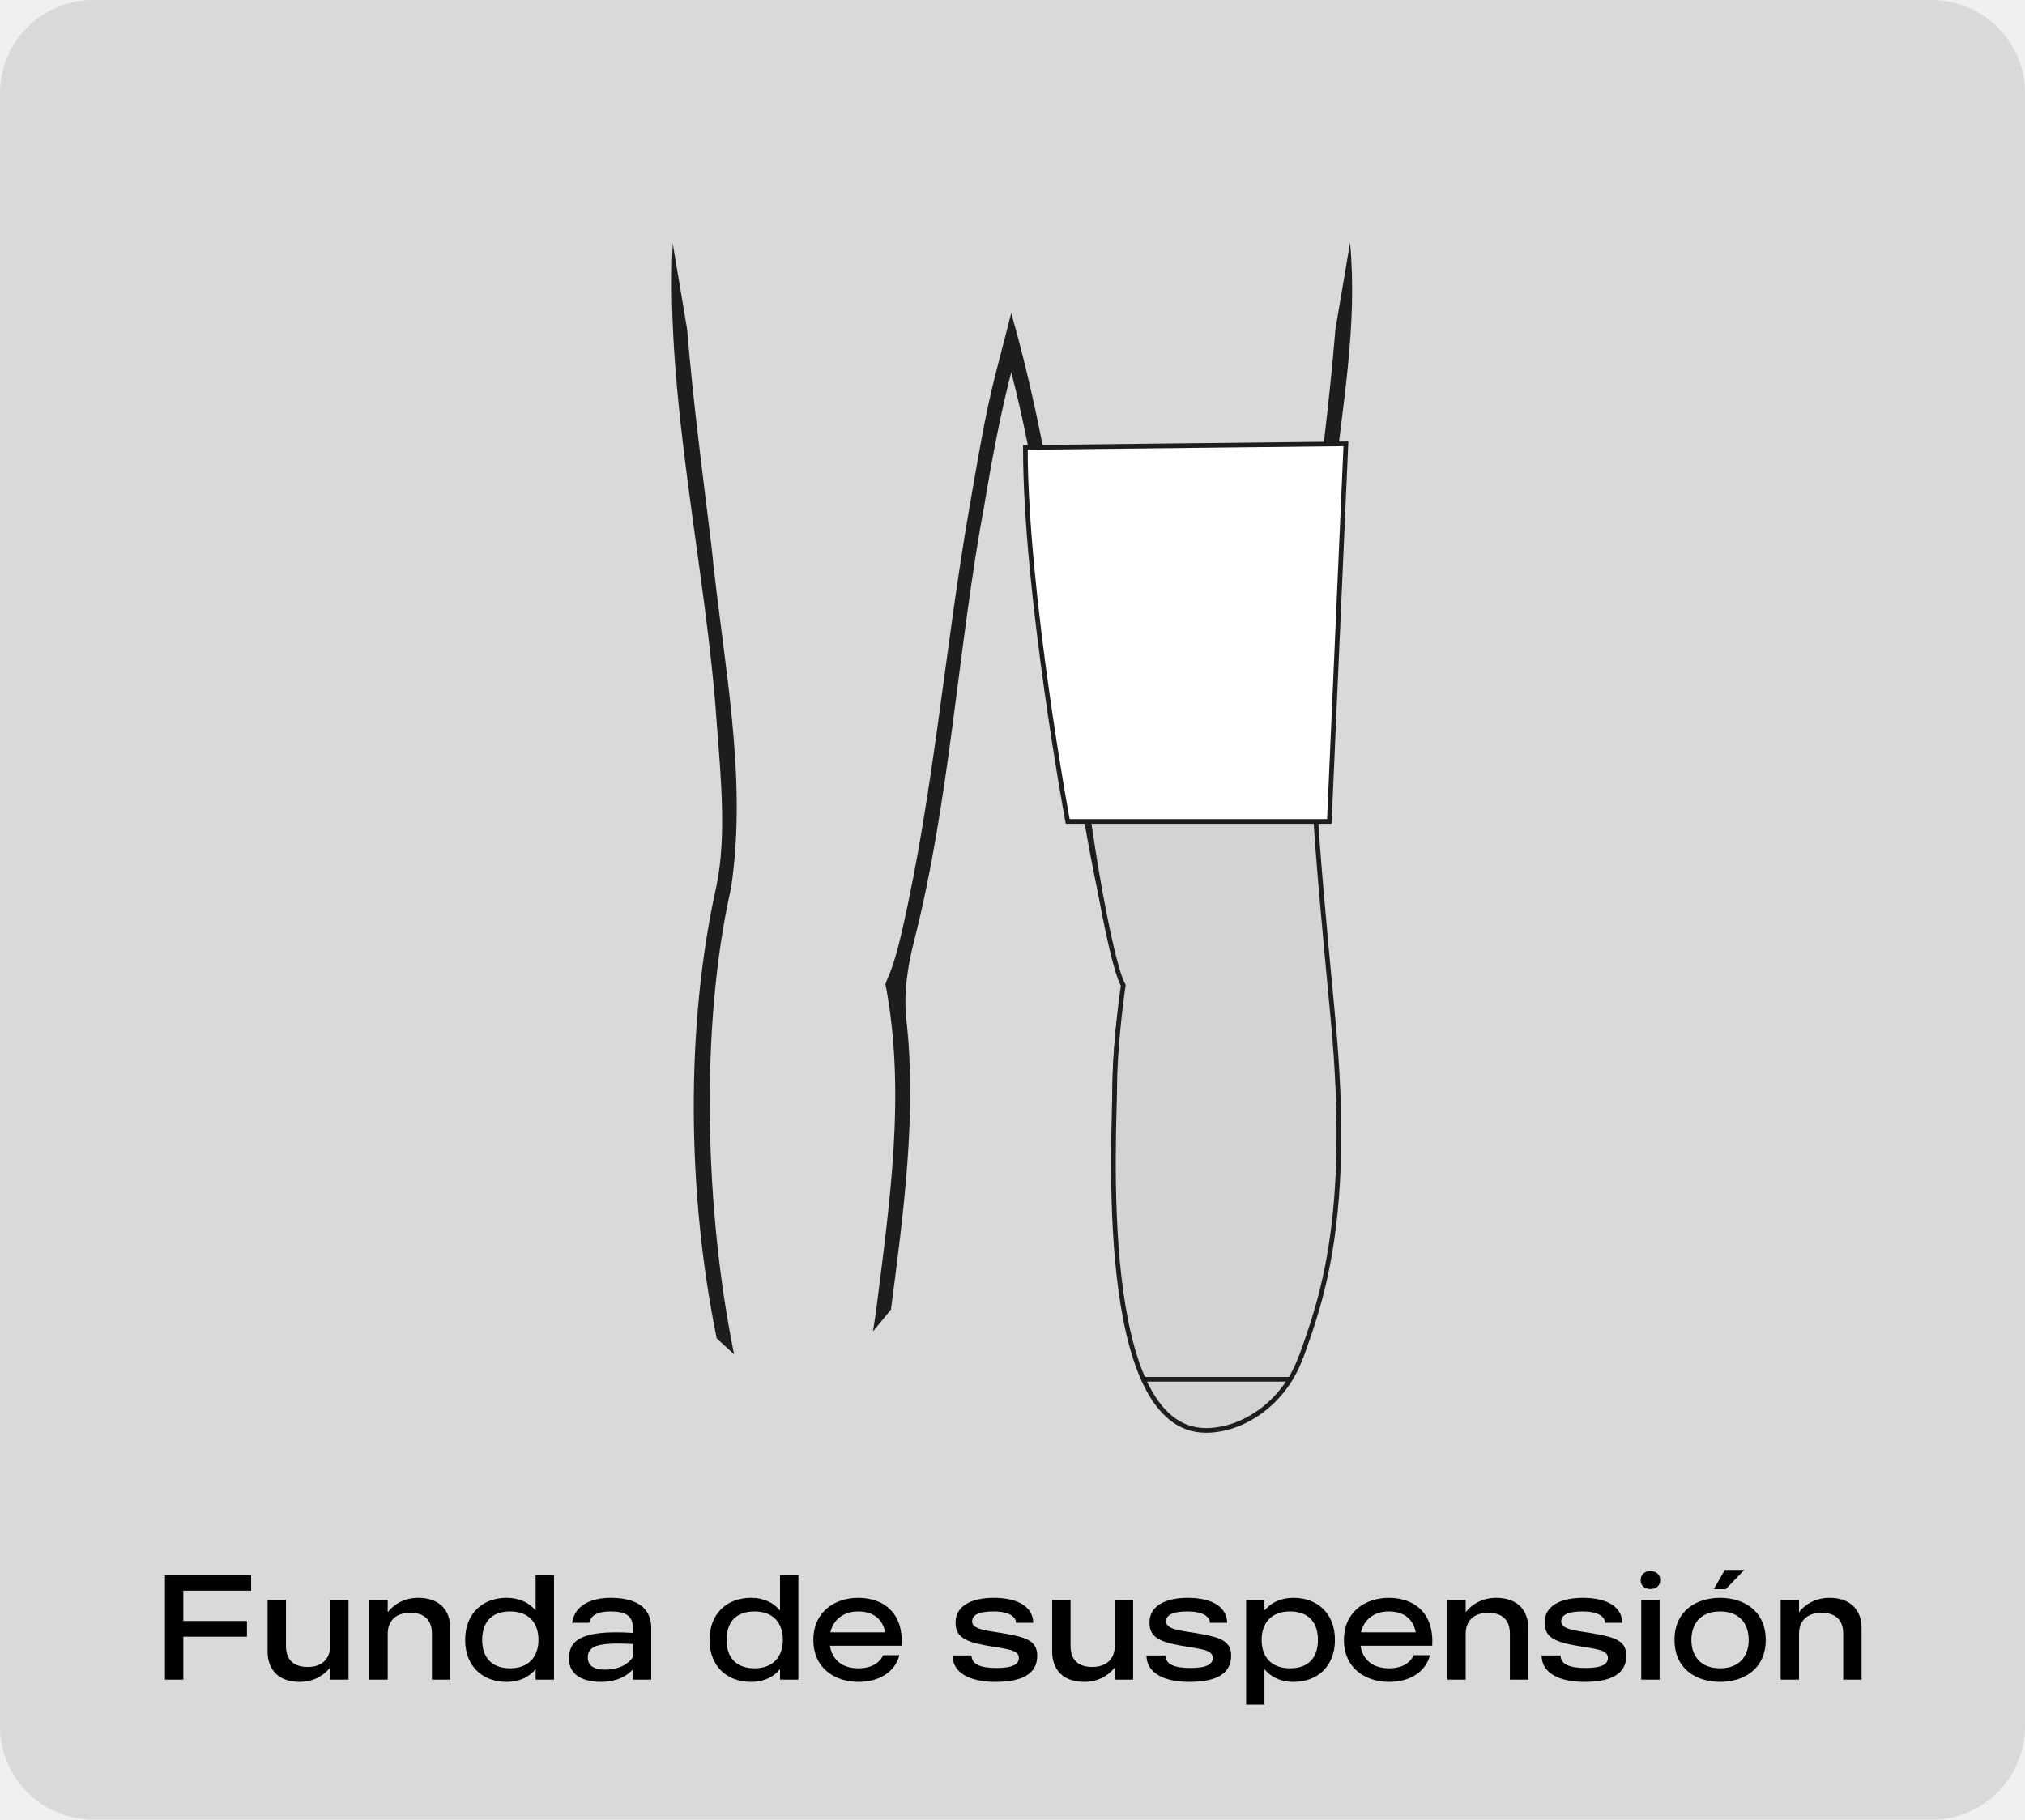
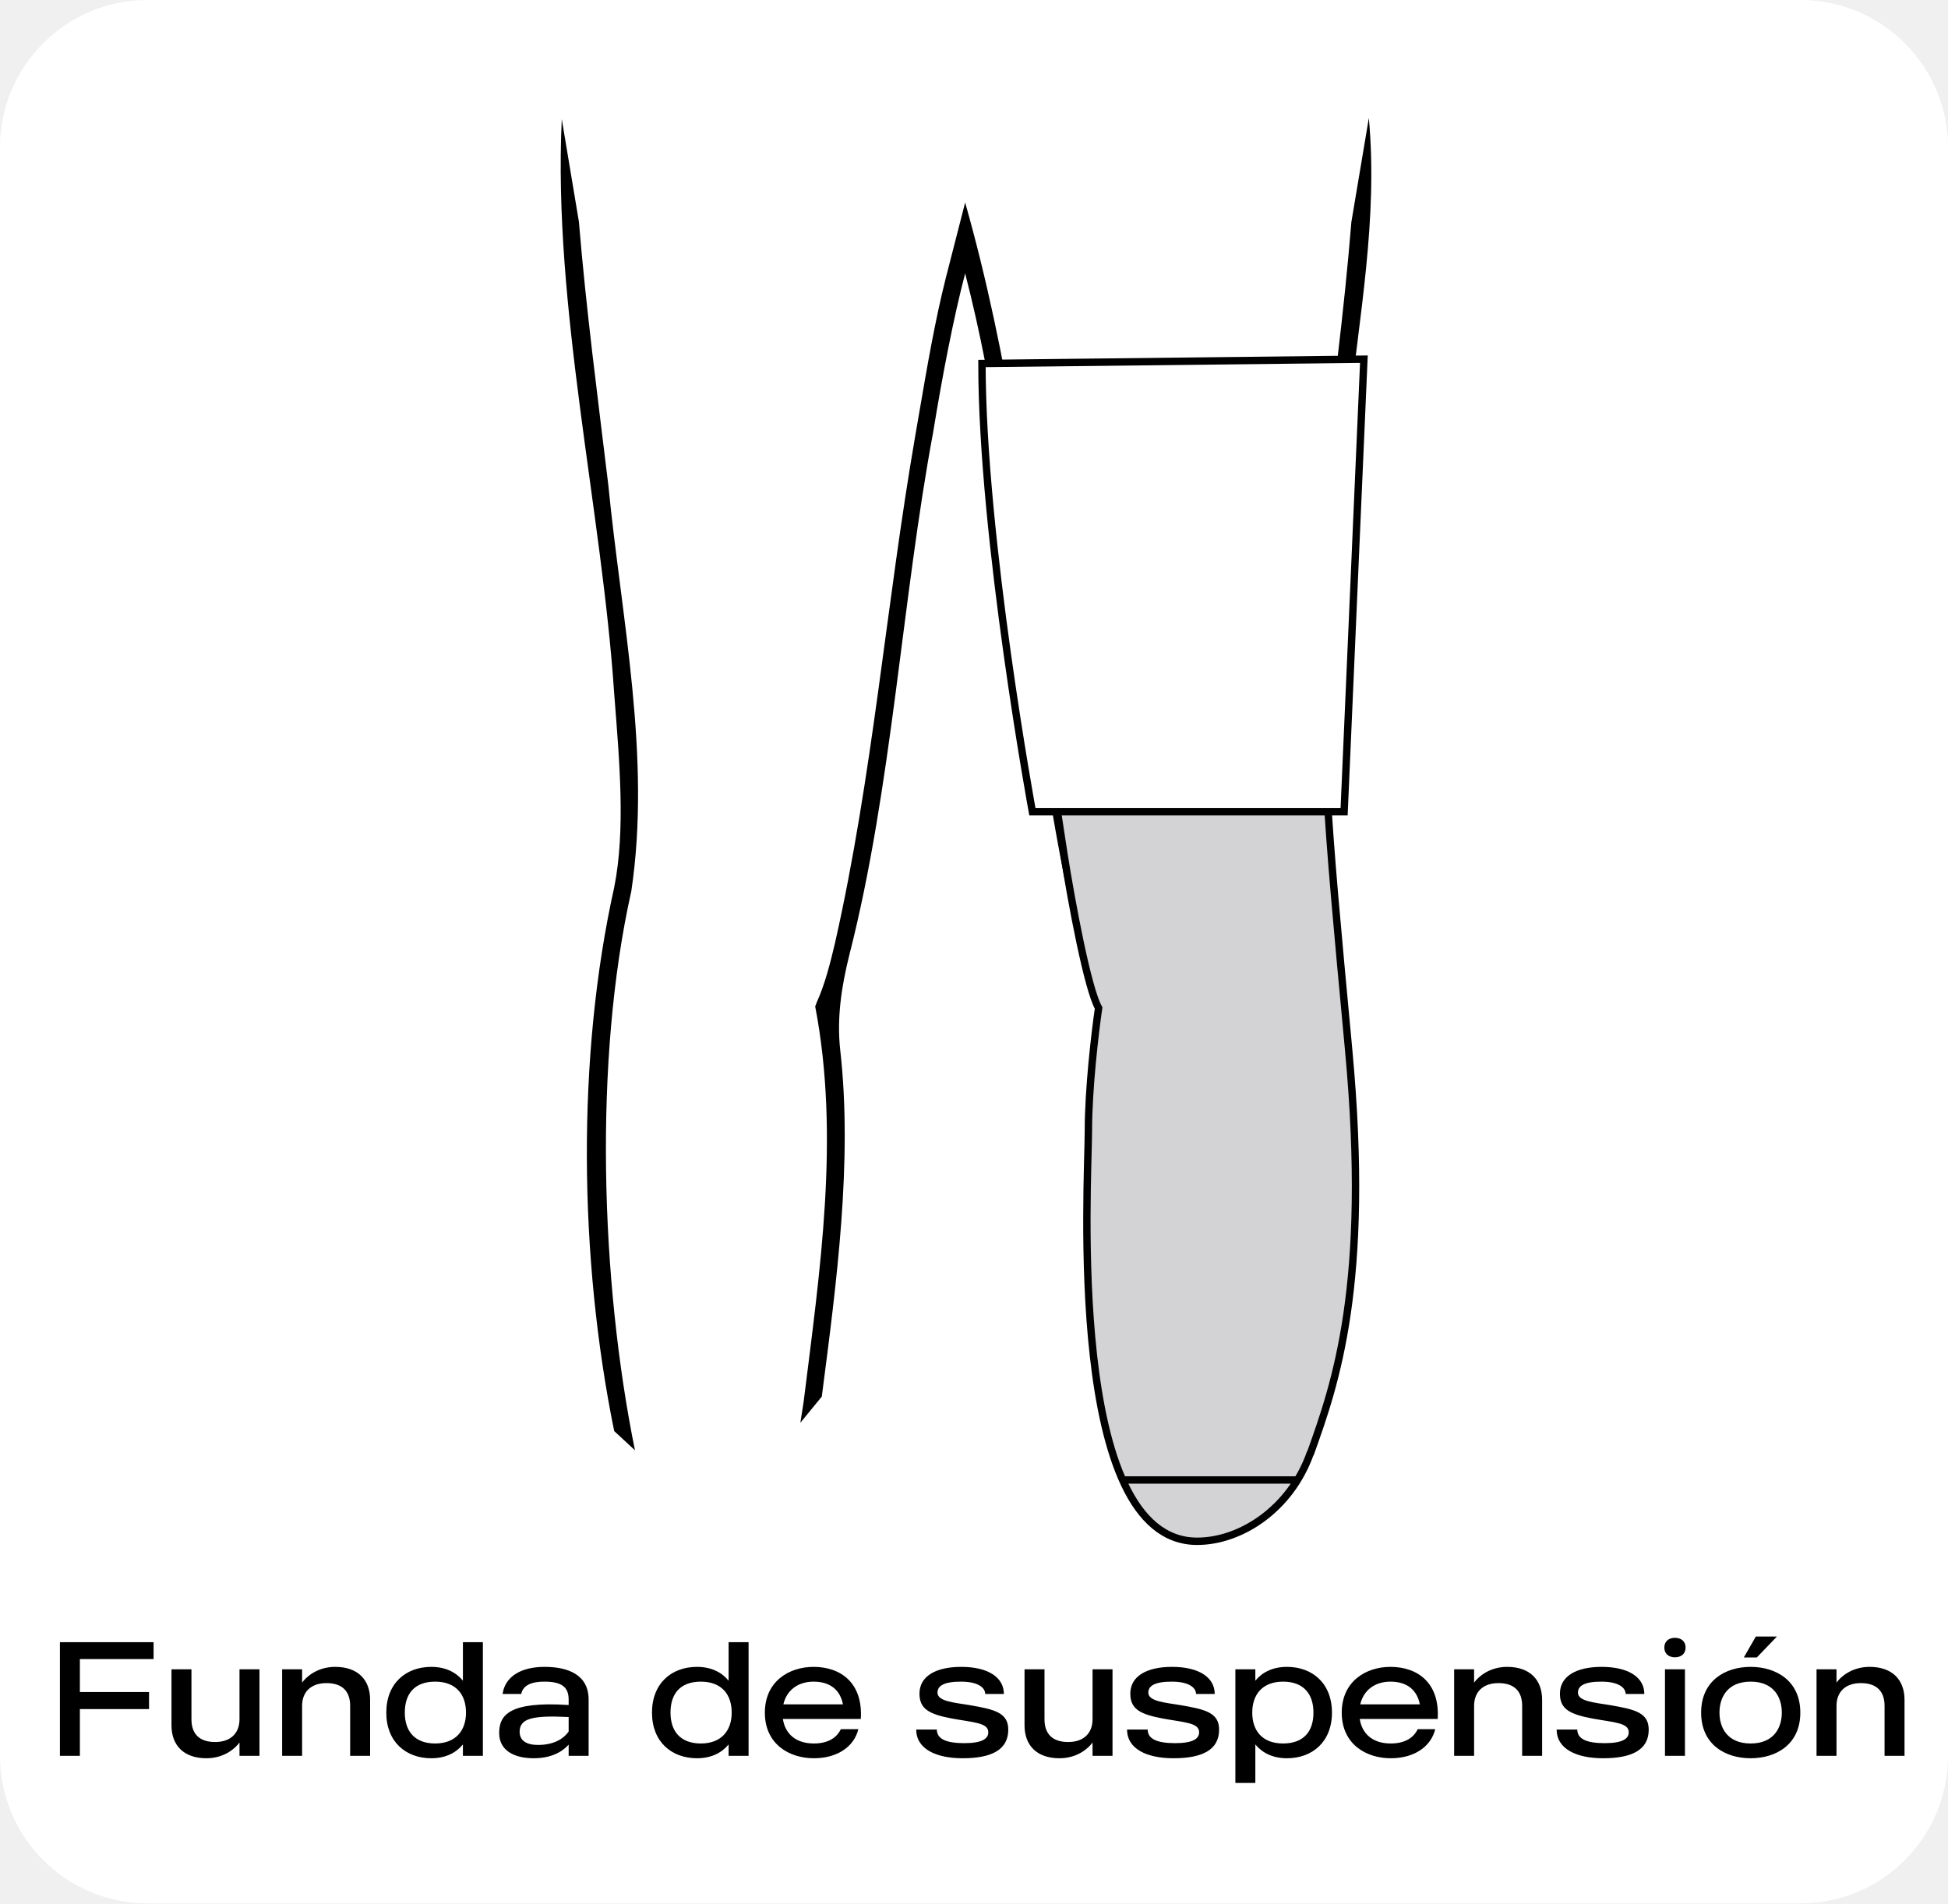
- <svg xmlns="http://www.w3.org/2000/svg" width="217" height="195" viewBox="0 0 217 195" fill="none">
-   <rect width="217" height="195" rx="10" fill="#D9D9D9" />
-   <g clip-path="url(#clip0_3843_2351)">
-     <path fill-rule="evenodd" clip-rule="evenodd" d="M144.674 26C145.504 35.005 143.814 43.626 142.866 52.631C141.473 66.791 138.213 81.395 139.961 94.784C143.192 109.062 143.133 126.036 140.436 140.996H138.835C141.532 126.362 141.651 109.595 138.42 95.169C136.612 83.261 139.221 71.145 140.406 59.266C141.384 51.298 142.451 43.359 143.103 35.302" fill="#1D1D1B" />
-     <path fill-rule="evenodd" clip-rule="evenodd" d="M93.547 142.685L93.844 140.789C95.296 129.147 97.134 117.091 94.881 105.449L95.029 105.064C95.77 103.435 96.245 101.539 96.659 99.791C100.068 84.832 101.253 69.487 103.891 54.35C104.01 53.609 104.158 52.869 104.277 52.128C104.958 48.188 105.64 44.219 106.618 40.338C106.737 39.864 108.218 34.147 108.367 33.555C112.309 47.359 114.146 61.726 116.132 75.886C117.288 83.706 118.236 91.526 120.015 99.169C120.4 101.095 120.933 103.257 121.704 105.094L121.941 105.479C119.689 117.239 121.289 129.295 122.653 141.056H121.052C120.548 137.175 120.104 133.354 119.778 129.592C119.037 121.06 118.859 113.151 120.222 105.716C113.968 85.187 113.761 60.63 108.367 39.894C107.329 43.834 106.322 49.018 105.492 54.083C102.676 69.102 101.787 85.898 97.963 100.798C97.252 103.613 96.808 106.486 97.134 109.359C98.26 119.283 96.808 130.125 95.474 140.345" fill="#1D1D1B" />
-     <path fill-rule="evenodd" clip-rule="evenodd" d="M72.089 26.09C71.289 42.856 75.705 61.104 76.802 77.456C77.276 83.499 77.839 89.66 76.802 94.815C73.423 109.863 73.63 127.933 76.802 143.426L78.669 145.144C75.586 130.036 74.934 110.248 78.343 95.141C80.151 83.114 77.454 70.791 76.268 58.764C75.32 50.943 74.282 43.153 73.63 35.273" fill="#1D1D1B" />
-     <path d="M139.398 145.439C137.62 150.386 133.174 153.289 129.232 153.289C117.406 153.289 119.451 121.267 119.451 116.587C119.451 112.825 120.044 107.818 120.37 105.597C119.392 103.879 117.97 96.354 117.229 91.674C116.636 87.912 113.376 66.435 111.805 56.156H143.133C142.807 57.963 141.947 63.503 141.147 71.205C140.169 80.713 140.88 88.297 142.807 108.766L142.866 109.418C144.822 130.361 141.651 139.248 139.428 145.41L139.398 145.439Z" fill="#D3D3D5" stroke="#1D1D1B" stroke-width="0.5" stroke-miterlimit="10" />
-     <path d="M122.356 147.809H138.302" stroke="#1D1D1B" stroke-width="0.5" stroke-miterlimit="10" />
-     <path d="M109.878 47.95L144.23 47.565L142.451 88.029H114.413C114.413 88.029 109.878 63.561 109.878 47.95Z" fill="white" stroke="#1D1D1B" stroke-width="0.5" stroke-miterlimit="10" />
+ <svg xmlns="http://www.w3.org/2000/svg" width="132" height="129" viewBox="0 0 132 129" fill="none">
+   <rect width="132" height="129" rx="10" fill="white" />
+   <path d="M10.407 112.444H5.413V114.677H10.099V115.832H5.413V119H4.06V111.3H10.407V112.444ZM16.229 113.137H17.582V119H16.229V118.098C15.954 118.483 15.206 119.165 13.985 119.165C12.456 119.165 11.62 118.296 11.62 116.932V113.137H12.973V116.525C12.973 117.515 13.512 118.065 14.579 118.065C15.646 118.065 16.229 117.449 16.229 116.525V113.137ZM22.715 112.972C24.244 112.972 25.08 113.841 25.08 115.205V119H23.727V115.612C23.727 114.622 23.188 114.072 22.121 114.072C21.054 114.072 20.471 114.688 20.471 115.612V119H19.118V113.137H20.471V114.039C20.746 113.654 21.494 112.972 22.715 112.972ZM31.368 111.3H32.721V119H31.368V118.23C30.906 118.791 30.202 119.165 29.223 119.165C27.507 119.165 26.176 118.054 26.176 116.074C26.176 114.083 27.507 112.972 29.223 112.972C30.202 112.972 30.906 113.346 31.368 113.907V111.3ZM29.487 118.164C30.884 118.164 31.577 117.284 31.577 116.074C31.577 114.853 30.906 113.973 29.487 113.973C28.057 113.973 27.43 114.831 27.43 116.074C27.43 117.306 28.079 118.164 29.487 118.164ZM36.894 112.972C38.511 112.972 39.886 113.511 39.886 115.194V119H38.533V118.241C38.247 118.571 37.543 119.165 36.168 119.165C34.76 119.165 33.825 118.582 33.825 117.46C33.825 116.25 34.485 115.293 38.533 115.557V115.194C38.533 114.38 38.115 113.973 36.894 113.973C35.849 113.973 35.42 114.314 35.321 114.809H34.056C34.232 113.577 35.376 112.972 36.894 112.972ZM38.533 117.35V116.371C36.091 116.25 35.211 116.459 35.211 117.372C35.211 117.966 35.673 118.263 36.454 118.263C37.488 118.263 38.17 117.878 38.533 117.35ZM49.372 111.3H50.725V119H49.372V118.23C48.91 118.791 48.206 119.165 47.227 119.165C45.511 119.165 44.18 118.054 44.18 116.074C44.18 114.083 45.511 112.972 47.227 112.972C48.206 112.972 48.91 113.346 49.372 113.907V111.3ZM47.491 118.164C48.888 118.164 49.581 117.284 49.581 116.074C49.581 114.853 48.91 113.973 47.491 113.973C46.061 113.973 45.434 114.831 45.434 116.074C45.434 117.306 46.083 118.164 47.491 118.164ZM55.129 112.972C56.987 112.972 58.483 114.072 58.33 116.503H53.05C53.203 117.504 53.919 118.164 55.151 118.164C56.294 118.164 56.779 117.614 56.977 117.196H58.164C57.867 118.395 56.724 119.165 55.151 119.165C53.478 119.165 51.828 118.208 51.828 116.074C51.828 113.973 53.446 112.972 55.129 112.972ZM53.083 115.513H57.12C56.944 114.589 56.306 113.973 55.129 113.973C54.039 113.973 53.291 114.589 53.083 115.513ZM65.726 115.568C67.387 115.854 68.322 116.074 68.322 117.229C68.322 118.593 67.189 119.165 65.231 119.165C63.449 119.165 62.085 118.549 62.085 117.218H63.482C63.482 117.856 64.109 118.142 65.341 118.142C66.54 118.142 66.969 117.845 66.969 117.405C66.969 116.756 65.99 116.745 64.494 116.47C62.976 116.184 62.305 115.832 62.305 114.787C62.305 113.61 63.405 112.972 65.132 112.972C67.013 112.972 68.025 113.72 68.025 114.809H66.76C66.76 114.435 66.364 113.973 65.11 113.973C63.933 113.973 63.526 114.27 63.526 114.721C63.526 115.315 64.681 115.392 65.726 115.568ZM74.033 113.137H75.386V119H74.033V118.098C73.758 118.483 73.01 119.165 71.789 119.165C70.26 119.165 69.424 118.296 69.424 116.932V113.137H70.777V116.525C70.777 117.515 71.316 118.065 72.383 118.065C73.45 118.065 74.033 117.449 74.033 116.525V113.137ZM80.013 115.568C81.674 115.854 82.609 116.074 82.609 117.229C82.609 118.593 81.476 119.165 79.518 119.165C77.736 119.165 76.372 118.549 76.372 117.218H77.769C77.769 117.856 78.396 118.142 79.628 118.142C80.827 118.142 81.256 117.845 81.256 117.405C81.256 116.756 80.277 116.745 78.781 116.47C77.263 116.184 76.592 115.832 76.592 114.787C76.592 113.61 77.692 112.972 79.419 112.972C81.3 112.972 82.312 113.72 82.312 114.809H81.047C81.047 114.435 80.651 113.973 79.397 113.973C78.22 113.973 77.813 114.27 77.813 114.721C77.813 115.315 78.968 115.392 80.013 115.568ZM87.209 112.972C88.925 112.972 90.256 114.083 90.256 116.074C90.256 118.054 88.925 119.165 87.209 119.165C86.23 119.165 85.526 118.791 85.064 118.23V120.837H83.711V113.137H85.064V113.907C85.526 113.346 86.23 112.972 87.209 112.972ZM86.945 118.164C88.375 118.164 89.002 117.306 89.002 116.074C89.002 114.831 88.353 113.973 86.945 113.973C85.537 113.973 84.855 114.853 84.855 116.074C84.855 117.284 85.526 118.164 86.945 118.164ZM94.219 112.972C96.078 112.972 97.574 114.072 97.42 116.503H92.14C92.294 117.504 93.009 118.164 94.241 118.164C95.385 118.164 95.869 117.614 96.067 117.196H97.255C96.958 118.395 95.814 119.165 94.241 119.165C92.569 119.165 90.919 118.208 90.919 116.074C90.919 113.973 92.536 112.972 94.219 112.972ZM92.173 115.513H96.21C96.034 114.589 95.396 113.973 94.219 113.973C93.13 113.973 92.382 114.589 92.173 115.513ZM102.132 112.972C103.661 112.972 104.497 113.841 104.497 115.205V119H103.144V115.612C103.144 114.622 102.605 114.072 101.538 114.072C100.471 114.072 99.888 114.688 99.888 115.612V119H98.535V113.137H99.888V114.039C100.163 113.654 100.911 112.972 102.132 112.972ZM109.124 115.568C110.785 115.854 111.72 116.074 111.72 117.229C111.72 118.593 110.587 119.165 108.629 119.165C106.847 119.165 105.483 118.549 105.483 117.218H106.88C106.88 117.856 107.507 118.142 108.739 118.142C109.938 118.142 110.367 117.845 110.367 117.405C110.367 116.756 109.388 116.745 107.892 116.47C106.374 116.184 105.703 115.832 105.703 114.787C105.703 113.61 106.803 112.972 108.53 112.972C110.411 112.972 111.423 113.72 111.423 114.809H110.158C110.158 114.435 109.762 113.973 108.508 113.973C107.331 113.973 106.924 114.27 106.924 114.721C106.924 115.315 108.079 115.392 109.124 115.568ZM112.822 119V113.137H114.175V119H112.822ZM113.493 112.323C113.075 112.323 112.778 112.081 112.778 111.663C112.778 111.245 113.075 111.003 113.493 111.003C113.922 111.003 114.219 111.245 114.219 111.663C114.219 112.081 113.922 112.323 113.493 112.323ZM118.627 112.972C120.343 112.972 121.993 113.907 121.993 116.074C121.993 118.241 120.343 119.165 118.627 119.165C116.911 119.165 115.272 118.241 115.272 116.074C115.272 113.907 116.911 112.972 118.627 112.972ZM118.627 118.164C120.2 118.164 120.739 117.097 120.739 116.074C120.739 115.04 120.2 113.973 118.627 113.973C117.054 113.973 116.515 115.04 116.515 116.074C116.515 117.097 117.054 118.164 118.627 118.164ZM118.979 110.915H120.409L119.045 112.334H118.165L118.979 110.915ZM126.689 112.972C128.218 112.972 129.054 113.841 129.054 115.205V119H127.701V115.612C127.701 114.622 127.162 114.072 126.095 114.072C125.028 114.072 124.445 114.688 124.445 115.612V119H123.092V113.137H124.445V114.039C124.72 113.654 125.468 112.972 126.689 112.972Z" fill="black" />
+   <g clip-path="url(#clip0_9385_5105)">
+     <rect width="55" height="97" transform="translate(38 8)" fill="white" />
+     <path fill-rule="evenodd" clip-rule="evenodd" d="M92.755 8C93.38 14.824 92.107 21.357 91.392 28.181C90.343 38.912 87.887 49.979 89.204 60.125C91.638 70.946 91.594 83.809 89.561 95.145H88.356C90.388 84.055 90.477 71.35 88.043 60.417C86.681 51.393 88.646 42.212 89.539 33.21C90.276 27.171 91.08 21.155 91.571 15.049" fill="black" />
+     <path fill-rule="evenodd" clip-rule="evenodd" d="M54.234 96.427L54.458 94.99C55.552 86.168 56.936 77.031 55.239 68.209L55.351 67.917C55.909 66.683 56.266 65.246 56.579 63.921C59.147 52.585 60.04 40.957 62.028 29.485C62.117 28.924 62.229 28.363 62.318 27.802C62.832 24.816 63.345 21.808 64.082 18.867C64.171 18.508 65.288 14.175 65.4 13.727C68.37 24.188 69.754 35.075 71.25 45.806C72.121 51.732 72.836 57.658 74.175 63.45C74.466 64.909 74.868 66.548 75.448 67.94L75.627 68.231C73.93 77.144 75.136 86.28 76.163 95.192H74.957C74.578 92.251 74.243 89.356 73.997 86.505C73.439 80.04 73.305 74.046 74.332 68.411C69.62 52.854 69.464 34.245 65.4 18.53C64.618 21.516 63.859 25.445 63.234 29.283C61.112 40.665 60.442 53.393 57.562 64.685C57.026 66.817 56.691 68.995 56.936 71.172C57.785 78.692 56.691 86.909 55.686 94.653" fill="black" />
+     <path fill-rule="evenodd" clip-rule="evenodd" d="M38.067 8.07C37.464 20.776 40.791 34.605 41.618 46.996C41.975 51.575 42.399 56.245 41.618 60.151C39.072 71.555 39.228 85.248 41.618 96.989L43.025 98.291C40.702 86.842 40.211 71.847 42.779 60.398C44.141 51.284 42.109 41.945 41.216 32.831C40.501 26.905 39.72 21.001 39.228 15.029" fill="black" />
+     <path d="M88.779 98.511C87.44 102.26 84.09 104.46 81.12 104.46C72.21 104.46 73.751 80.193 73.751 76.647C73.751 73.796 74.198 70.002 74.443 68.318C73.706 67.016 72.635 61.314 72.076 57.767C71.63 54.916 69.173 38.641 67.99 30.852H91.593C91.347 32.221 90.7 36.419 90.097 42.255C89.36 49.461 89.896 55.208 91.347 70.72L91.392 71.214C92.866 87.085 90.477 93.82 88.802 98.489L88.779 98.511Z" fill="#D3D3D5" stroke="black" stroke-width="0.5" stroke-miterlimit="10" />
+     <path d="M75.939 100.305H87.953" stroke="black" stroke-width="0.5" stroke-miterlimit="10" />
+     <path d="M66.539 24.636L92.42 24.344L91.08 55.008H69.955C69.955 55.008 66.539 36.466 66.539 24.636Z" fill="white" stroke="black" stroke-width="0.5" stroke-miterlimit="10" />
  </g>
-   <path d="M26.91 170.464H19.646V173.712H26.462V175.392H19.646V180H17.678V168.8H26.91V170.464ZM35.379 171.472H37.347V180H35.379V178.688C34.979 179.248 33.891 180.24 32.115 180.24C29.891 180.24 28.675 178.976 28.675 176.992V171.472H30.643V176.4C30.643 177.84 31.427 178.64 32.979 178.64C34.531 178.64 35.379 177.744 35.379 176.4V171.472ZM44.813 171.232C47.037 171.232 48.253 172.496 48.253 174.48V180H46.285V175.072C46.285 173.632 45.501 172.832 43.949 172.832C42.397 172.832 41.549 173.728 41.549 175.072V180H39.581V171.472H41.549V172.784C41.949 172.224 43.037 171.232 44.813 171.232ZM57.399 168.8H59.367V180H57.399V178.88C56.727 179.696 55.703 180.24 54.279 180.24C51.783 180.24 49.847 178.624 49.847 175.744C49.847 172.848 51.783 171.232 54.279 171.232C55.703 171.232 56.727 171.776 57.399 172.592V168.8ZM54.663 178.784C56.695 178.784 57.703 177.504 57.703 175.744C57.703 173.968 56.727 172.688 54.663 172.688C52.583 172.688 51.671 173.936 51.671 175.744C51.671 177.536 52.615 178.784 54.663 178.784ZM65.436 171.232C67.788 171.232 69.788 172.016 69.788 174.464V180H67.82V178.896C67.404 179.376 66.38 180.24 64.38 180.24C62.332 180.24 60.972 179.392 60.972 177.76C60.972 176 61.932 174.608 67.82 174.992V174.464C67.82 173.28 67.212 172.688 65.436 172.688C63.916 172.688 63.292 173.184 63.148 173.904H61.308C61.564 172.112 63.228 171.232 65.436 171.232ZM67.82 177.6V176.176C64.268 176 62.988 176.304 62.988 177.632C62.988 178.496 63.66 178.928 64.796 178.928C66.3 178.928 67.292 178.368 67.82 177.6ZM83.587 168.8H85.555V180H83.587V178.88C82.915 179.696 81.891 180.24 80.467 180.24C77.971 180.24 76.035 178.624 76.035 175.744C76.035 172.848 77.971 171.232 80.467 171.232C81.891 171.232 82.915 171.776 83.587 172.592V168.8ZM80.851 178.784C82.883 178.784 83.891 177.504 83.891 175.744C83.891 173.968 82.915 172.688 80.851 172.688C78.771 172.688 77.859 173.936 77.859 175.744C77.859 177.536 78.803 178.784 80.851 178.784ZM91.96 171.232C94.664 171.232 96.84 172.832 96.616 176.368H88.936C89.16 177.824 90.2 178.784 91.992 178.784C93.656 178.784 94.36 177.984 94.648 177.376H96.376C95.944 179.12 94.28 180.24 91.992 180.24C89.56 180.24 87.16 178.848 87.16 175.744C87.16 172.688 89.512 171.232 91.96 171.232ZM88.984 174.928H94.856C94.6 173.584 93.672 172.688 91.96 172.688C90.376 172.688 89.288 173.584 88.984 174.928ZM107.374 175.008C109.79 175.424 111.15 175.744 111.15 177.424C111.15 179.408 109.502 180.24 106.654 180.24C104.062 180.24 102.078 179.344 102.078 177.408H104.11C104.11 178.336 105.022 178.752 106.814 178.752C108.558 178.752 109.182 178.32 109.182 177.68C109.182 176.736 107.758 176.72 105.582 176.32C103.374 175.904 102.398 175.392 102.398 173.872C102.398 172.16 103.998 171.232 106.51 171.232C109.246 171.232 110.718 172.32 110.718 173.904H108.878C108.878 173.36 108.302 172.688 106.478 172.688C104.766 172.688 104.174 173.12 104.174 173.776C104.174 174.64 105.854 174.752 107.374 175.008ZM119.457 171.472H121.425V180H119.457V178.688C119.057 179.248 117.969 180.24 116.193 180.24C113.969 180.24 112.753 178.976 112.753 176.992V171.472H114.721V176.4C114.721 177.84 115.505 178.64 117.057 178.64C118.609 178.64 119.457 177.744 119.457 176.4V171.472ZM128.155 175.008C130.571 175.424 131.931 175.744 131.931 177.424C131.931 179.408 130.283 180.24 127.435 180.24C124.843 180.24 122.859 179.344 122.859 177.408H124.891C124.891 178.336 125.803 178.752 127.595 178.752C129.339 178.752 129.963 178.32 129.963 177.68C129.963 176.736 128.539 176.72 126.363 176.32C124.155 175.904 123.179 175.392 123.179 173.872C123.179 172.16 124.779 171.232 127.291 171.232C130.027 171.232 131.499 172.32 131.499 173.904H129.659C129.659 173.36 129.083 172.688 127.259 172.688C125.547 172.688 124.955 173.12 124.955 173.776C124.955 174.64 126.635 174.752 128.155 175.008ZM138.622 171.232C141.118 171.232 143.054 172.848 143.054 175.744C143.054 178.624 141.118 180.24 138.622 180.24C137.198 180.24 136.174 179.696 135.502 178.88V182.672H133.534V171.472H135.502V172.592C136.174 171.776 137.198 171.232 138.622 171.232ZM138.238 178.784C140.318 178.784 141.23 177.536 141.23 175.744C141.23 173.936 140.286 172.688 138.238 172.688C136.19 172.688 135.198 173.968 135.198 175.744C135.198 177.504 136.174 178.784 138.238 178.784ZM148.819 171.232C151.523 171.232 153.699 172.832 153.475 176.368H145.795C146.019 177.824 147.059 178.784 148.851 178.784C150.515 178.784 151.219 177.984 151.507 177.376H153.235C152.803 179.12 151.139 180.24 148.851 180.24C146.419 180.24 144.019 178.848 144.019 175.744C144.019 172.688 146.371 171.232 148.819 171.232ZM145.843 174.928H151.715C151.459 173.584 150.531 172.688 148.819 172.688C147.235 172.688 146.147 173.584 145.843 174.928ZM160.329 171.232C162.553 171.232 163.769 172.496 163.769 174.48V180H161.801V175.072C161.801 173.632 161.017 172.832 159.465 172.832C157.913 172.832 157.065 173.728 157.065 175.072V180H155.097V171.472H157.065V172.784C157.465 172.224 158.553 171.232 160.329 171.232ZM170.499 175.008C172.915 175.424 174.275 175.744 174.275 177.424C174.275 179.408 172.627 180.24 169.779 180.24C167.187 180.24 165.203 179.344 165.203 177.408H167.235C167.235 178.336 168.147 178.752 169.939 178.752C171.683 178.752 172.307 178.32 172.307 177.68C172.307 176.736 170.883 176.72 168.707 176.32C166.499 175.904 165.523 175.392 165.523 173.872C165.523 172.16 167.123 171.232 169.635 171.232C172.371 171.232 173.843 172.32 173.843 173.904H172.003C172.003 173.36 171.427 172.688 169.603 172.688C167.891 172.688 167.299 173.12 167.299 173.776C167.299 174.64 168.979 174.752 170.499 175.008ZM175.878 180V171.472H177.846V180H175.878ZM176.854 170.288C176.246 170.288 175.814 169.936 175.814 169.328C175.814 168.72 176.246 168.368 176.854 168.368C177.478 168.368 177.91 168.72 177.91 169.328C177.91 169.936 177.478 170.288 176.854 170.288ZM184.321 171.232C186.817 171.232 189.217 172.592 189.217 175.744C189.217 178.896 186.817 180.24 184.321 180.24C181.825 180.24 179.441 178.896 179.441 175.744C179.441 172.592 181.825 171.232 184.321 171.232ZM184.321 178.784C186.609 178.784 187.393 177.232 187.393 175.744C187.393 174.24 186.609 172.688 184.321 172.688C182.033 172.688 181.249 174.24 181.249 175.744C181.249 177.232 182.033 178.784 184.321 178.784ZM184.833 168.24H186.913L184.929 170.304H183.649L184.833 168.24ZM196.047 171.232C198.271 171.232 199.487 172.496 199.487 174.48V180H197.519V175.072C197.519 173.632 196.735 172.832 195.183 172.832C193.631 172.832 192.783 173.728 192.783 175.072V180H190.815V171.472H192.783V172.784C193.183 172.224 194.271 171.232 196.047 171.232Z" fill="black" />
  <defs>
-     <clipPath id="clip0_3843_2351">
-       <rect width="73" height="128" fill="white" transform="translate(72 26)" />
+     <clipPath id="clip0_9385_5105">
+       <rect width="55" height="97" fill="white" transform="translate(38 8)" />
    </clipPath>
  </defs>
</svg>
